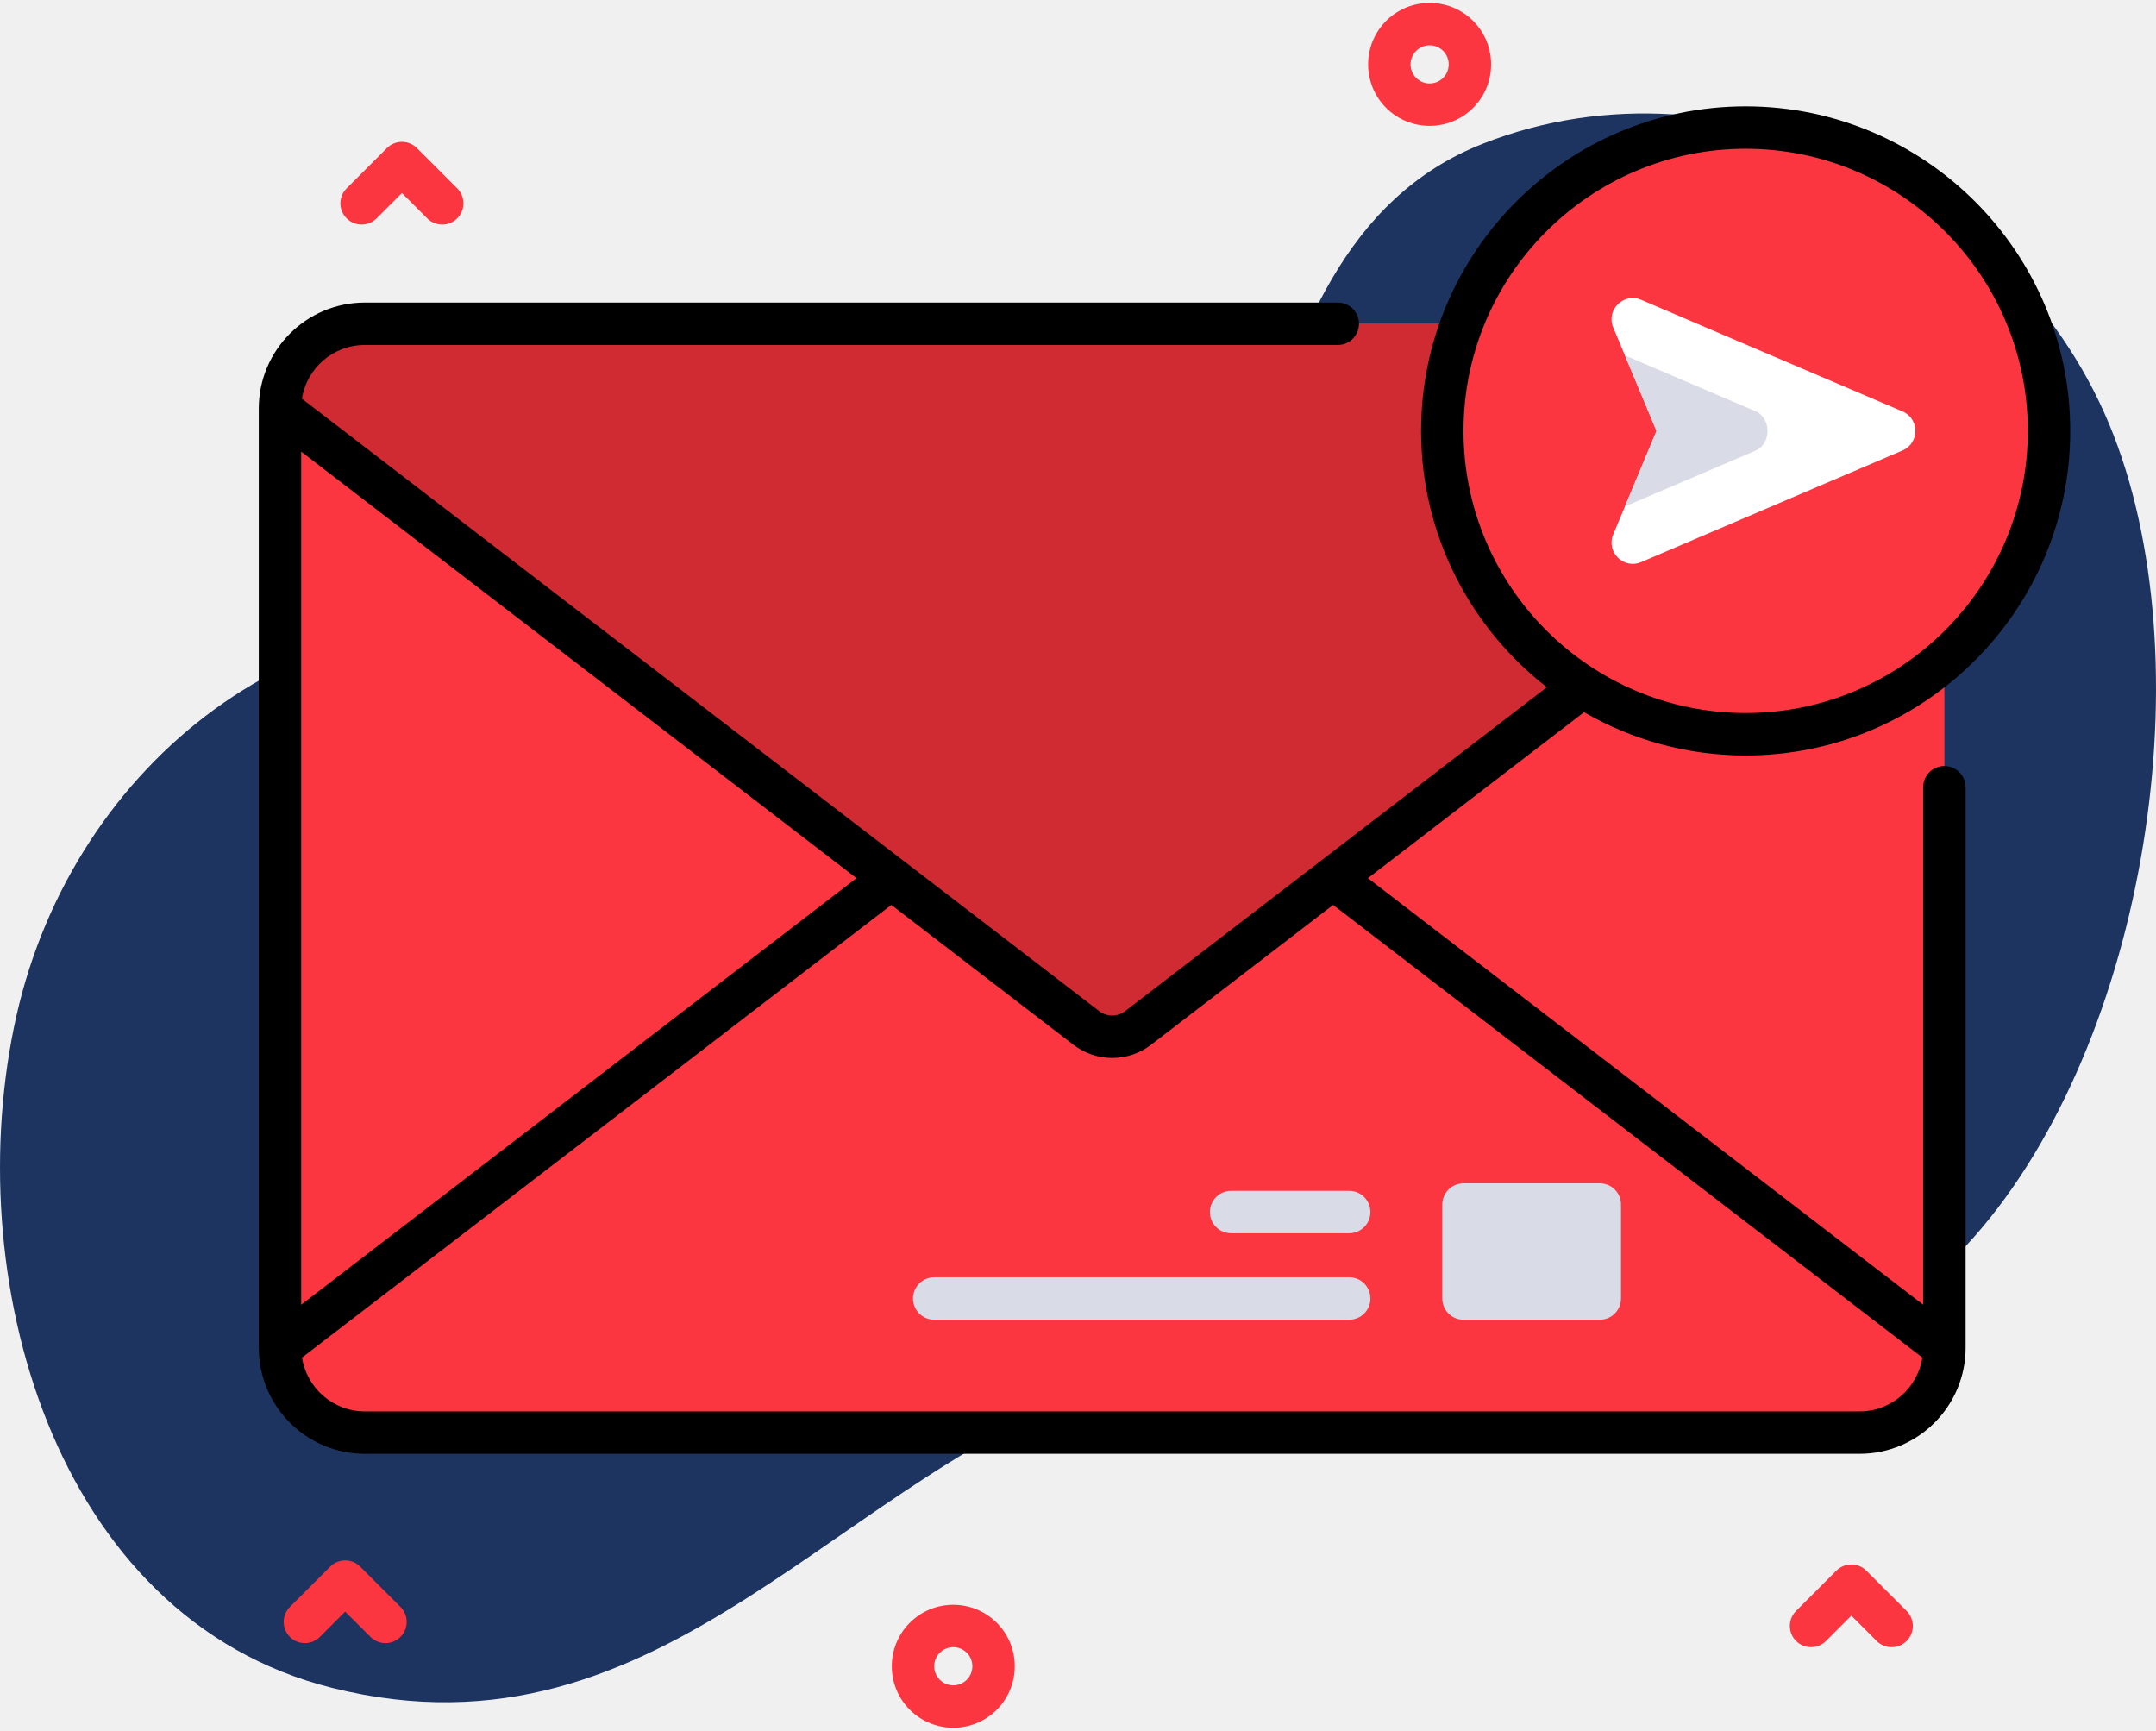
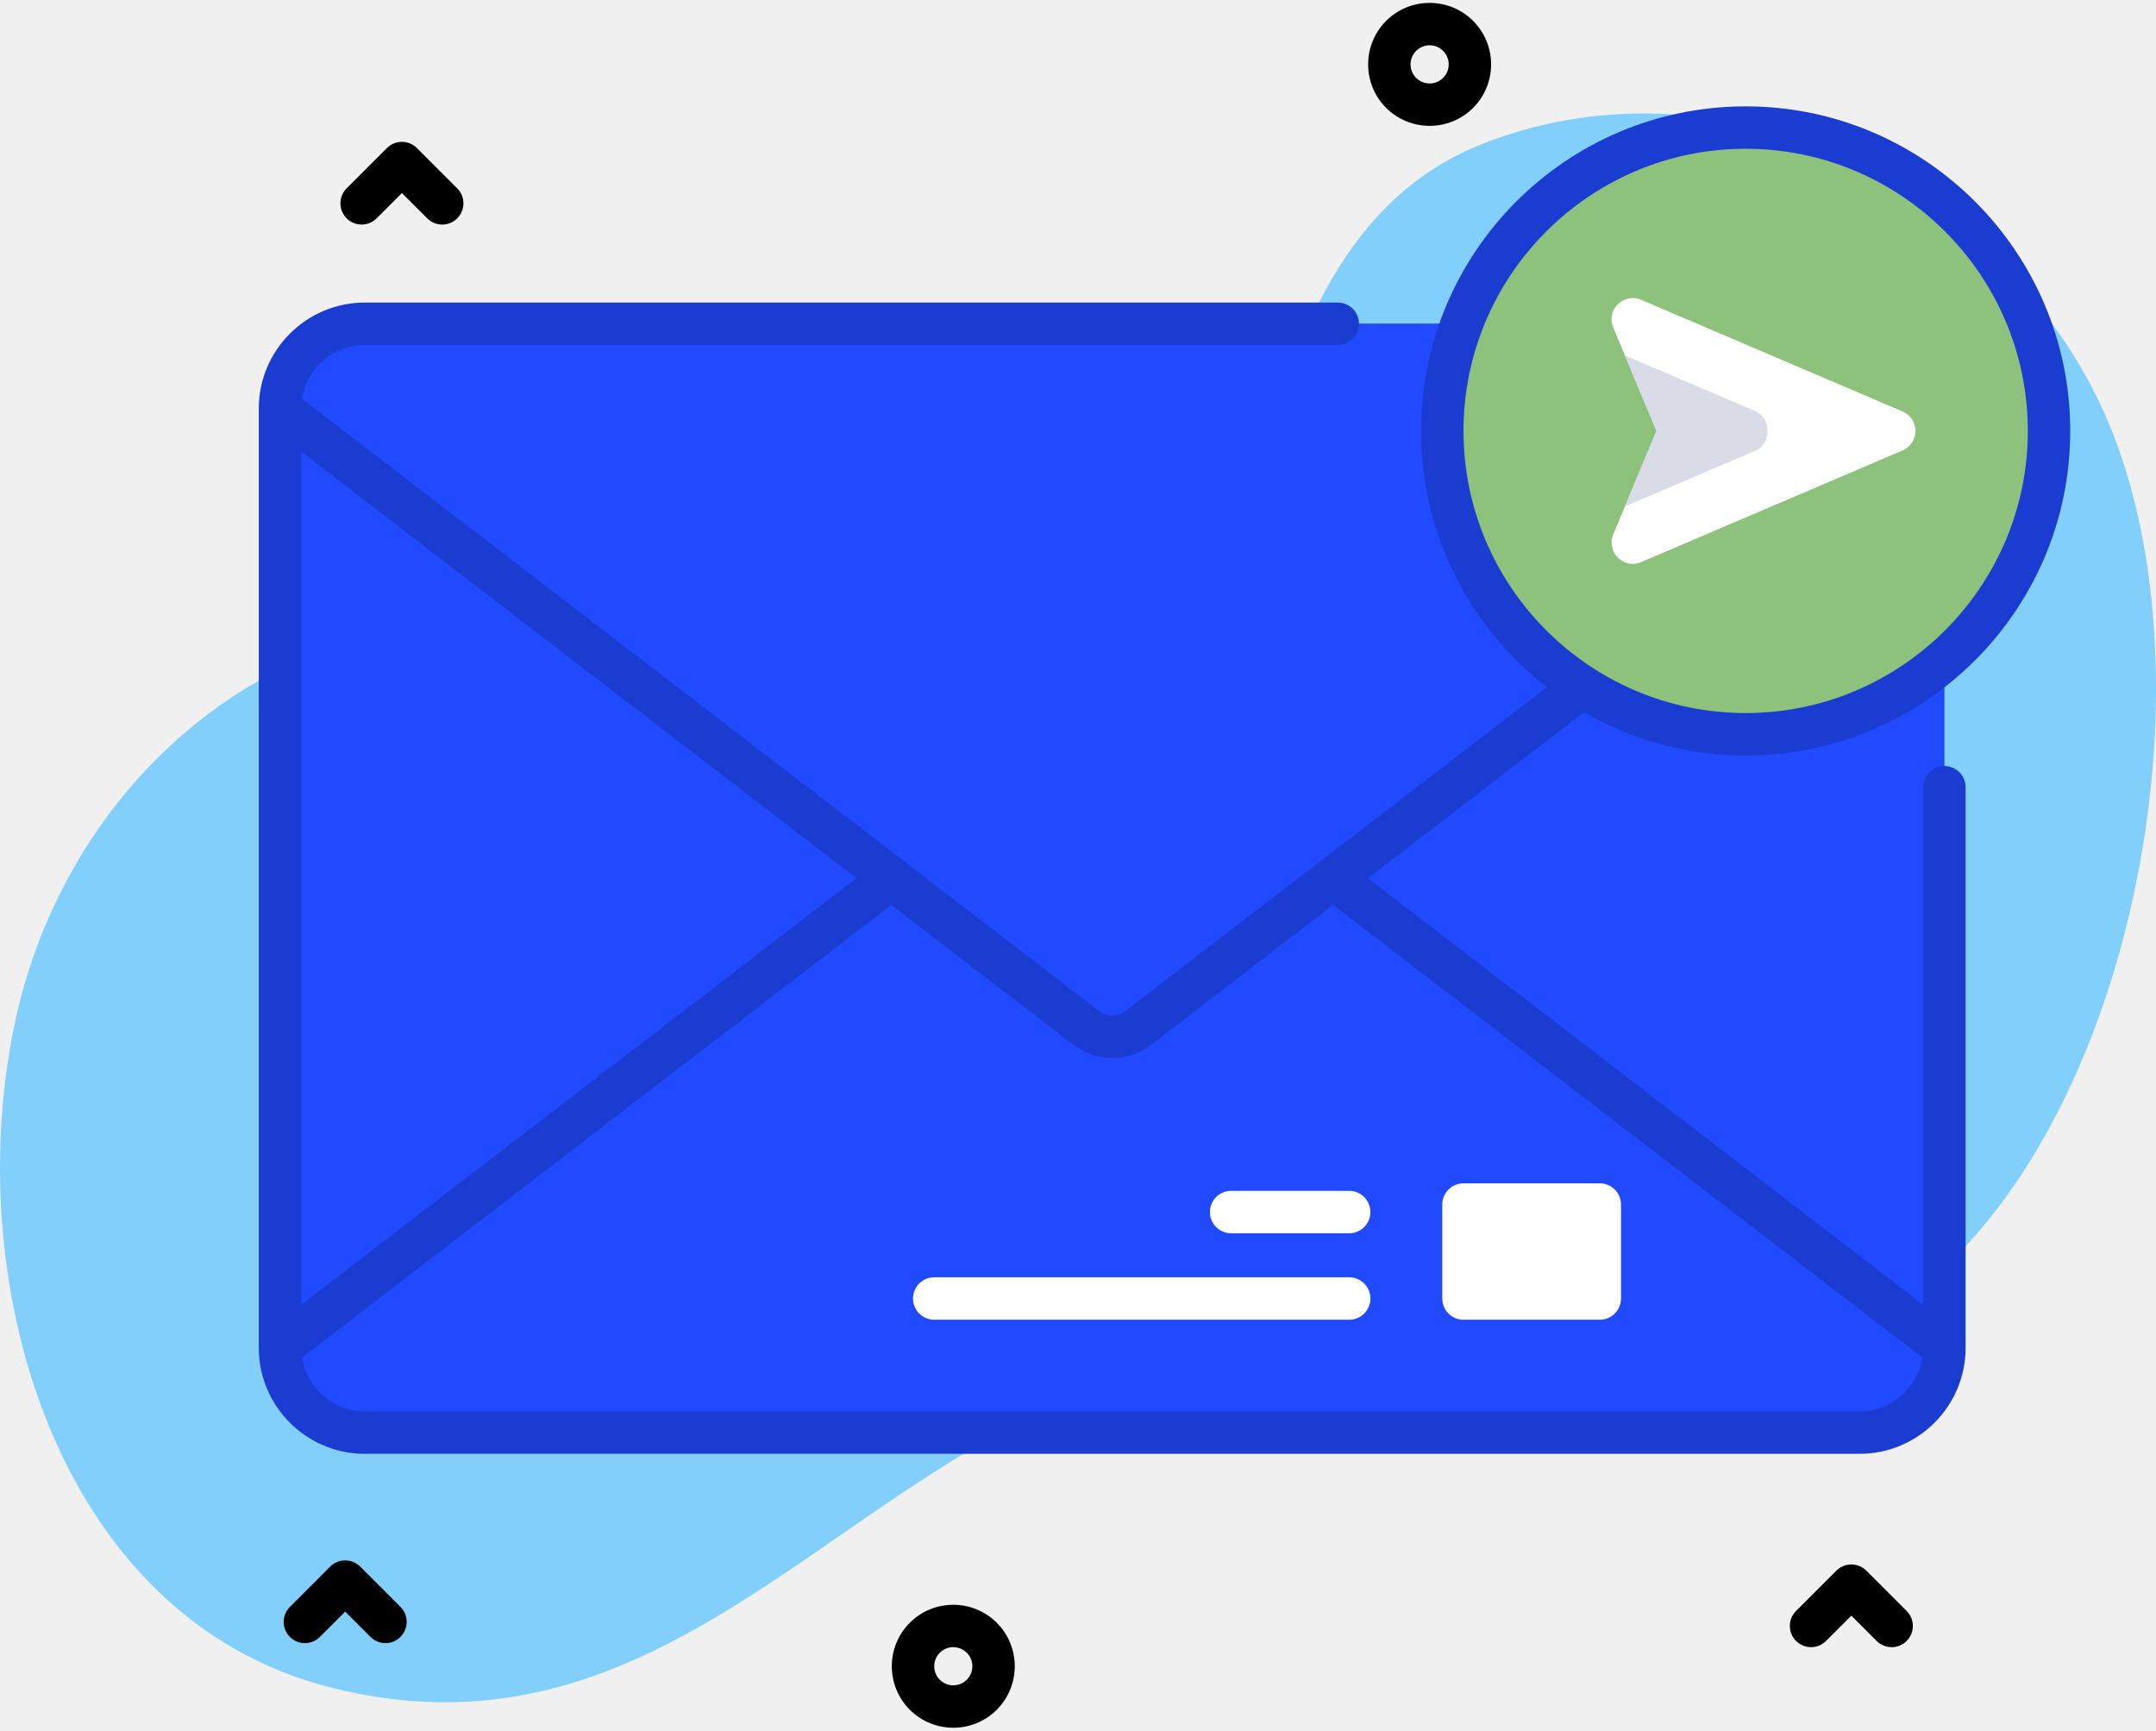
<svg xmlns="http://www.w3.org/2000/svg" width="76" height="61" viewBox="0 0 76 61">
  <g fill="none" fill-rule="evenodd">
    <g fill-rule="nonzero">
      <g>
-         <path fill="#1D3461" d="M74.497 15.317C71.178 6.786 60.955 1.67 52.297 5.055c-9.883 3.865-6.606 19.746-15.583 22.958-4.85 1.734-12.018-4.746-16.918-5.74-9.028-1.83-17.2 4.605-19.213 13.517-2.053 9.092 1.24 21.236 11.128 23.704 11.778 2.94 17.914-7.757 27.794-10.829 10.14-3.152 21.414 4.292 29.809-4.765 6.201-6.691 8.469-20.136 5.183-28.583z" transform="translate(-240 -12899) translate(240 12899)" />
+         <path fill="#81CFFA" d="M74.497 15.317C71.178 6.786 60.955 1.67 52.297 5.055c-9.883 3.865-6.606 19.746-15.583 22.958-4.85 1.734-12.018-4.746-16.918-5.74-9.028-1.83-17.2 4.605-19.213 13.517-2.053 9.092 1.24 21.236 11.128 23.704 11.778 2.94 17.914-7.757 27.794-10.829 10.14-3.152 21.414 4.292 29.809-4.765 6.201-6.691 8.469-20.136 5.183-28.583z" transform="translate(-240 -12899) translate(240 12899)" />
        <g>
          <g transform="translate(-240 -12899) translate(240 12899) translate(9) translate(0 3.738)">
-             <g>
-               <path fill="#FB3640" d="M55.804 39.132H3.112c-1.652 0-2.99-1.339-2.99-2.99V3.039c0-1.652 1.338-2.99 2.99-2.99h52.692c1.651 0 2.99 1.338 2.99 2.99v33.103c0 1.651-1.339 2.99-2.99 2.99z" transform="translate(.748 7.625)" />
-               <path fill="#FB3640" d="M30.369.31l28.425 21.832c0 1.651-1.338 2.99-2.99 2.99H3.112c-1.652 0-2.99-1.339-2.99-2.99L28.546.31c.537-.413 1.285-.413 1.822 0z" transform="translate(.748 7.625) translate(0 14)" />
-               <path fill="#D02A33" d="M28.547 24.871L.121 3.04c0-1.652 1.34-2.99 2.991-2.99h52.692c1.651 0 2.99 1.338 2.99 2.99L30.37 24.87c-.537.413-1.285.413-1.822 0z" transform="translate(.748 7.625)" />
+             <g fill="#2149FE">
+               <path d="M55.804 39.132H3.112c-1.652 0-2.99-1.339-2.99-2.99V3.039c0-1.652 1.338-2.99 2.99-2.99h52.692c1.651 0 2.99 1.338 2.99 2.99v33.103c0 1.651-1.339 2.99-2.99 2.99z" transform="translate(.748 7.625)" />
+               <path d="M30.369.31l28.425 21.832c0 1.651-1.338 2.99-2.99 2.99H3.112c-1.652 0-2.99-1.339-2.99-2.99L28.546.31c.537-.413 1.285-.413 1.822 0z" transform="translate(.748 7.625) translate(0 14)" />
+               <path d="M28.547 24.871L.121 3.04c0-1.652 1.34-2.99 2.991-2.99h52.692c1.651 0 2.99 1.338 2.99 2.99L30.37 24.87c-.537.413-1.285.413-1.822 0z" transform="translate(.748 7.625)" />
            </g>
-             <g fill="#D9DBE7">
+             <g fill="#FFF">
              <path d="M24.217 4.953H19.41c-.412 0-.747-.335-.747-.748V.893c0-.413.335-.748.747-.748h4.806c.412 0 .747.335.747.748v3.312c0 .413-.335.748-.747.748z" transform="translate(23.178 37.826)" />
              <g>
                <path d="M15.383 1.606H11.22c-.413 0-.748-.335-.748-.747 0-.413.335-.748.748-.748h4.162c.413 0 .747.335.747.748 0 .412-.334.747-.747.747zM15.383 4.653H.753c-.413 0-.747-.334-.747-.747s.334-.748.747-.748h14.63c.413 0 .747.335.747.748s-.334.747-.747.747z" transform="translate(23.178 37.826) translate(0 .299)" />
              </g>
            </g>
-             <ellipse cx="52.535" cy="11.451" fill="#FB3640" rx="10.694" ry="10.692" />
-             <path fill="#000" d="M52.535 22.891c6.31 0 11.442-5.131 11.442-11.44 0-6.308-5.133-11.44-11.442-11.44s-11.441 5.132-11.441 11.44c0 3.67 1.738 6.94 4.434 9.034L30.66 31.903c-.268.206-.642.206-.91 0L1.643 10.316C1.81 9.244 2.74 8.421 3.86 8.421h34.297c.413 0 .748-.334.748-.747s-.335-.748-.748-.748H3.86c-2.061 0-3.738 1.677-3.738 3.738v33.103c0 2.06 1.677 3.738 3.738 3.738H56.55c2.062 0 3.739-1.677 3.739-3.738V24.01c0-.413-.335-.748-.748-.748s-.748.335-.748.748V42.25L39.22 27.215l7.618-5.85c1.679.969 3.624 1.526 5.698 1.526zm-31.343 4.324L1.617 42.25V12.18l19.575 15.035zm37.573 16.898c-.167 1.072-1.095 1.897-2.214 1.897H3.86c-1.12 0-2.046-.825-2.214-1.897L22.42 28.158l6.42 4.93c.403.31.885.464 1.367.464s.964-.154 1.366-.463l6.42-4.931 20.773 15.955zM42.589 11.45c0-5.483 4.462-9.945 9.946-9.945 5.485 0 9.947 4.462 9.947 9.945 0 5.484-4.462 9.945-9.947 9.945-5.484 0-9.946-4.461-9.946-9.945z" />
+             <ellipse cx="52.535" cy="11.451" fill="#8CC27B" rx="10.694" ry="10.692" />
+             <path fill="#1B3CD1" d="M52.535 22.891c6.31 0 11.442-5.131 11.442-11.44 0-6.308-5.133-11.44-11.442-11.44s-11.441 5.132-11.441 11.44c0 3.67 1.738 6.94 4.434 9.034L30.66 31.903c-.268.206-.642.206-.91 0L1.643 10.316C1.81 9.244 2.74 8.421 3.86 8.421h34.297c.413 0 .748-.334.748-.747s-.335-.748-.748-.748H3.86c-2.061 0-3.738 1.677-3.738 3.738v33.103c0 2.06 1.677 3.738 3.738 3.738H56.55c2.062 0 3.739-1.677 3.739-3.738V24.01c0-.413-.335-.748-.748-.748s-.748.335-.748.748V42.25L39.22 27.215l7.618-5.85c1.679.969 3.624 1.526 5.698 1.526zm-31.343 4.324L1.617 42.25V12.18l19.575 15.035zm37.573 16.898c-.167 1.072-1.095 1.897-2.214 1.897H3.86c-1.12 0-2.046-.825-2.214-1.897L22.42 28.158l6.42 4.93c.403.31.885.464 1.367.464s.964-.154 1.366-.463l6.42-4.931 20.773 15.955zM42.589 11.45c0-5.483 4.462-9.945 9.946-9.945 5.485 0 9.947 4.462 9.947 9.945 0 5.484-4.462 9.945-9.947 9.945-5.484 0-9.946-4.461-9.946-9.945z" />
            <path fill="#FFF" d="M47.868 7.805l1.526 3.646-1.526 3.647c-.26.62.366 1.24.983.976l9.214-3.935c.605-.259.605-1.117 0-1.375L48.85 6.829c-.617-.264-1.243.357-.983.976z" />
            <path fill="#D9DBE7" d="M52.875 12.15l-4.594 1.962 1.112-2.66L48.28 8.79l4.596 1.963c.573.245.573 1.153 0 1.396z" />
          </g>
-           <path fill="#FB3640" d="M41.395 4.436c-.556 0-1.11-.211-1.533-.634-.846-.845-.846-2.22 0-3.066.845-.845 2.22-.845 3.066 0 .845.846.845 2.221 0 3.066-.423.423-.978.634-1.533.634zm0-2.84c-.172 0-.345.066-.476.198-.262.262-.262.689 0 .951s.689.262.952 0c.262-.262.262-.69 0-.951-.132-.132-.304-.197-.476-.197zM24.604 60.898c-.555 0-1.11-.212-1.533-.634-.846-.846-.846-2.221 0-3.066.845-.845 2.22-.845 3.066 0 .845.845.845 2.22 0 3.066-.423.422-.978.634-1.533.634zm0-2.84c-.172 0-.345.066-.476.197-.262.262-.262.69 0 .951.262.263.689.263.952 0 .262-.262.262-.689 0-.951-.132-.131-.304-.197-.476-.197zM6.589 7.915c-.192 0-.383-.073-.529-.219l-.892-.891-.892.891c-.292.292-.765.292-1.057 0-.292-.292-.292-.765 0-1.057l1.42-1.42c.292-.292.766-.292 1.058 0l1.42 1.42c.292.292.292.766 0 1.057-.145.146-.337.22-.528.22zM57.682 58.058c-.192 0-.383-.073-.529-.219l-.892-.892-.892.892c-.292.292-.765.292-1.057 0-.292-.292-.292-.765 0-1.057l1.42-1.42c.292-.292.766-.292 1.058 0l1.42 1.42c.292.292.292.765 0 1.057-.146.146-.337.219-.528.219zM4.589 57.915c-.192 0-.383-.073-.529-.219l-.892-.891-.892.891c-.292.292-.765.292-1.057 0-.292-.292-.292-.765 0-1.057l1.42-1.42c.292-.292.766-.292 1.058 0l1.42 1.42c.292.292.292.766 0 1.057-.146.146-.337.22-.528.22z" transform="translate(-240 -12899) translate(240 12899) translate(9)" />
+           <path fill="#000" d="M41.395 4.436c-.556 0-1.11-.211-1.533-.634-.846-.845-.846-2.22 0-3.066.845-.845 2.22-.845 3.066 0 .845.846.845 2.221 0 3.066-.423.423-.978.634-1.533.634zm0-2.84c-.172 0-.345.066-.476.198-.262.262-.262.689 0 .951s.689.262.952 0c.262-.262.262-.69 0-.951-.132-.132-.304-.197-.476-.197zM24.604 60.898c-.555 0-1.11-.212-1.533-.634-.846-.846-.846-2.221 0-3.066.845-.845 2.22-.845 3.066 0 .845.845.845 2.22 0 3.066-.423.422-.978.634-1.533.634zm0-2.84c-.172 0-.345.066-.476.197-.262.262-.262.69 0 .951.262.263.689.263.952 0 .262-.262.262-.689 0-.951-.132-.131-.304-.197-.476-.197zM6.589 7.915c-.192 0-.383-.073-.529-.219l-.892-.891-.892.891c-.292.292-.765.292-1.057 0-.292-.292-.292-.765 0-1.057l1.42-1.42c.292-.292.766-.292 1.058 0l1.42 1.42c.292.292.292.766 0 1.057-.145.146-.337.22-.528.22zM57.682 58.058c-.192 0-.383-.073-.529-.219l-.892-.892-.892.892c-.292.292-.765.292-1.057 0-.292-.292-.292-.765 0-1.057l1.42-1.42c.292-.292.766-.292 1.058 0l1.42 1.42c.292.292.292.765 0 1.057-.146.146-.337.219-.528.219zM4.589 57.915c-.192 0-.383-.073-.529-.219l-.892-.891-.892.891c-.292.292-.765.292-1.057 0-.292-.292-.292-.765 0-1.057l1.42-1.42c.292-.292.766-.292 1.058 0l1.42 1.42c.292.292.292.766 0 1.057-.146.146-.337.22-.528.22z" transform="translate(-240 -12899) translate(240 12899) translate(9)" />
        </g>
      </g>
    </g>
  </g>
</svg>
